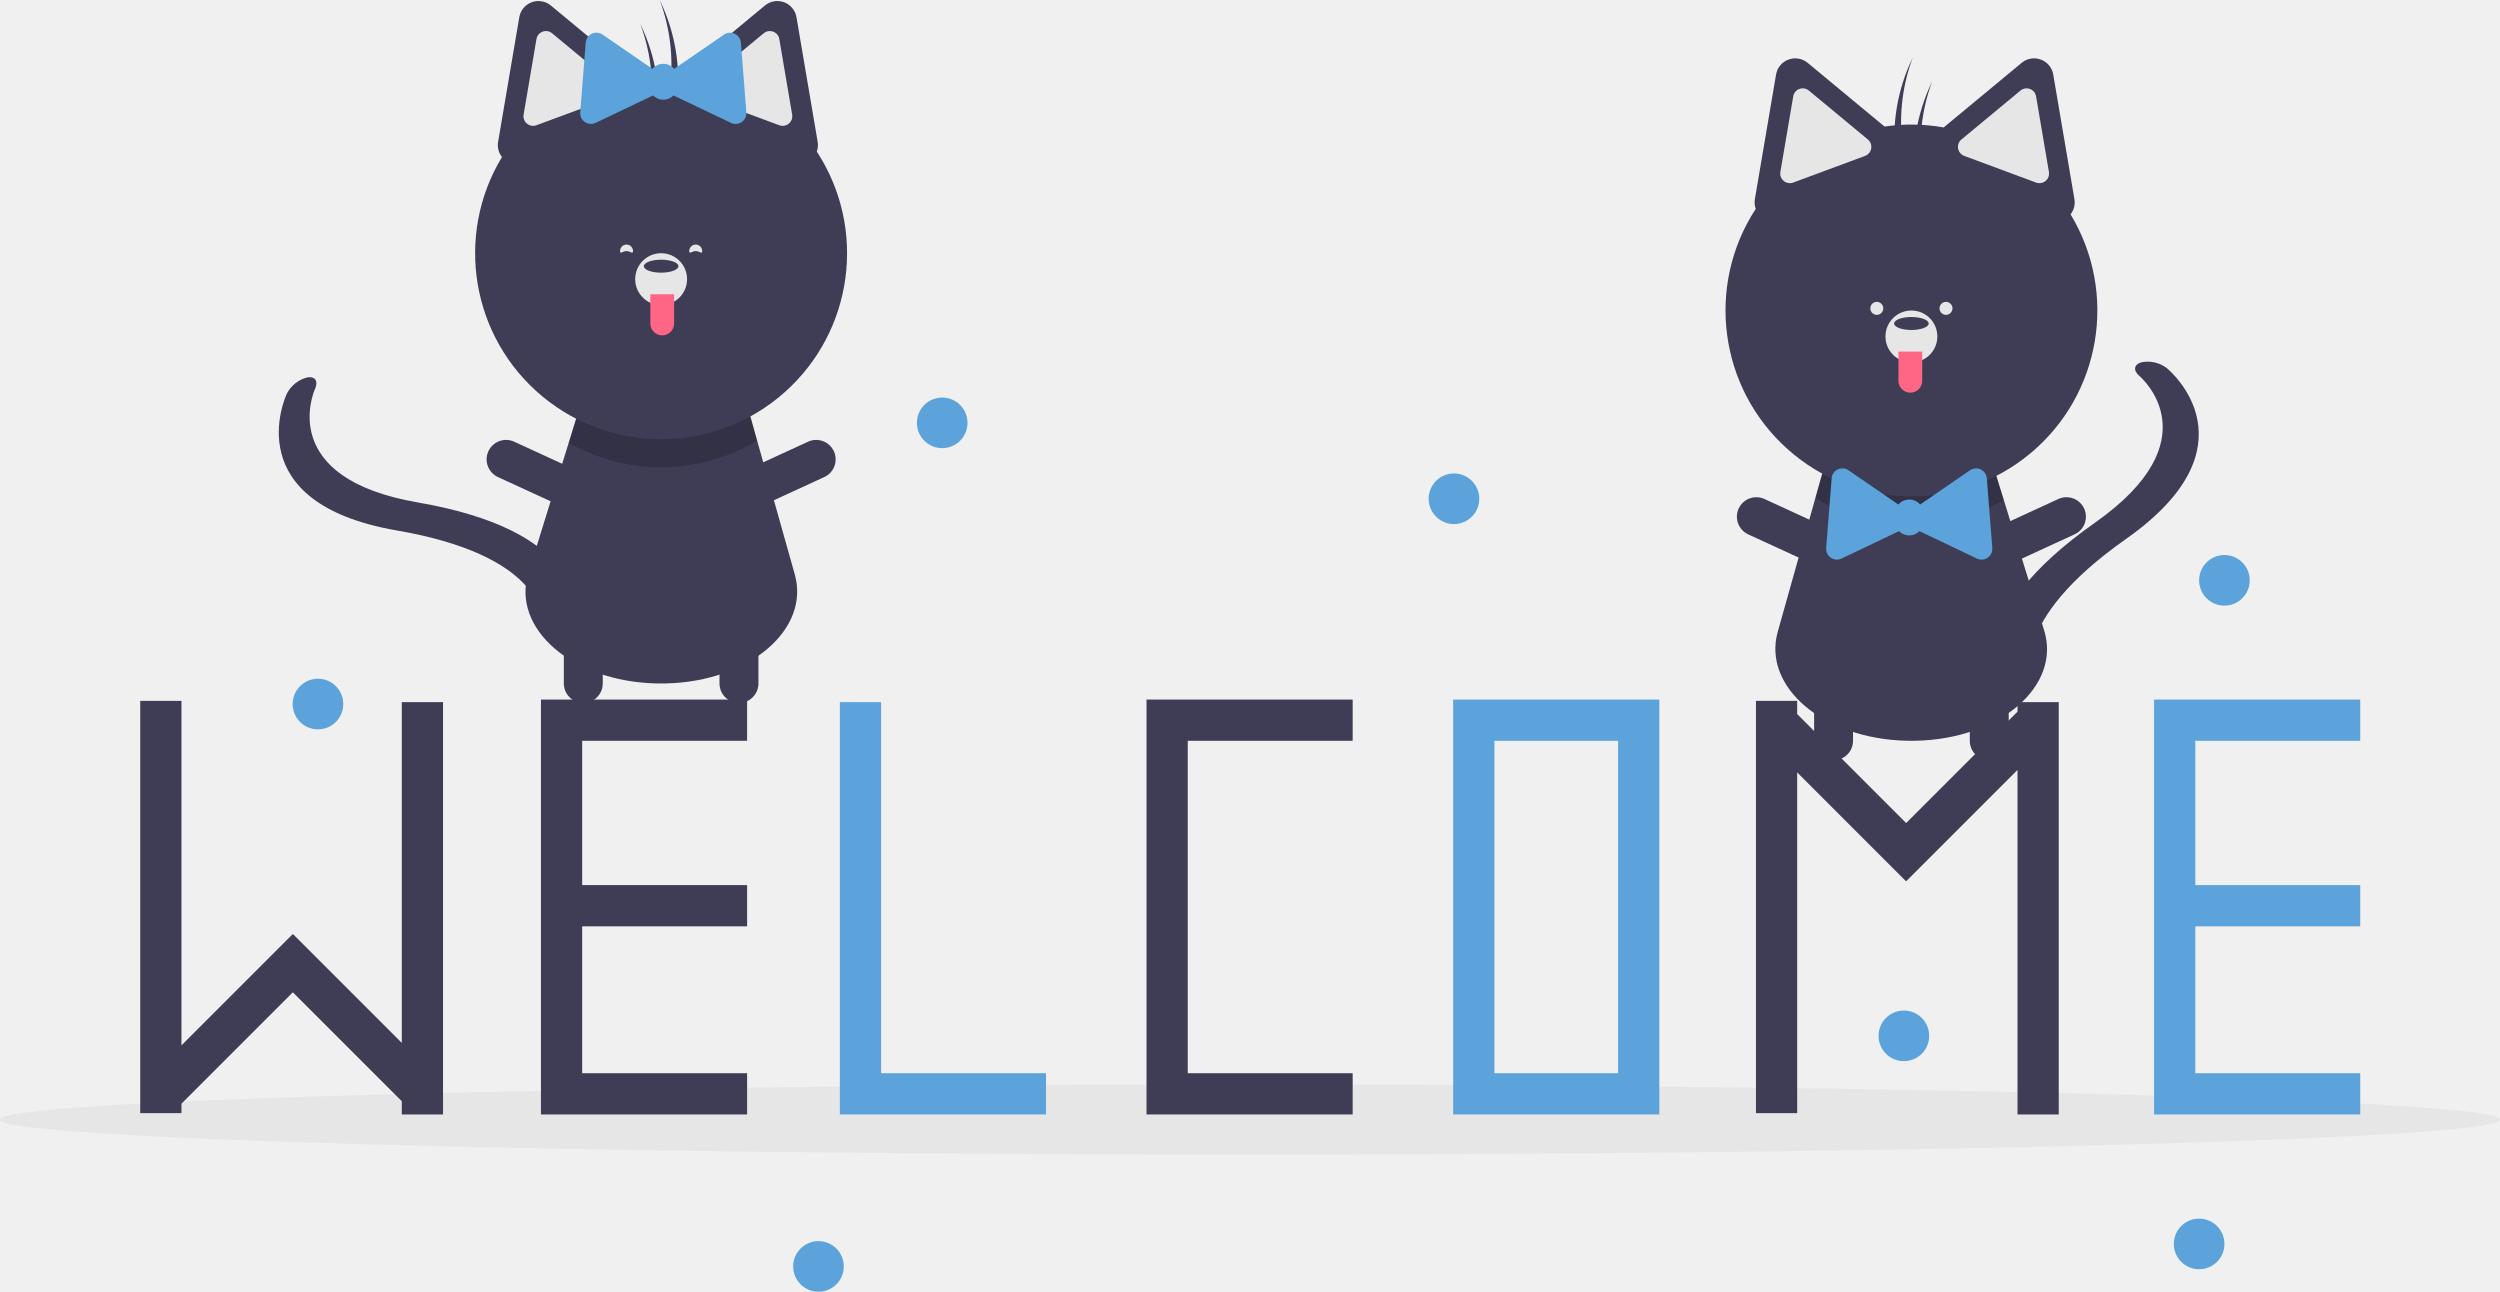
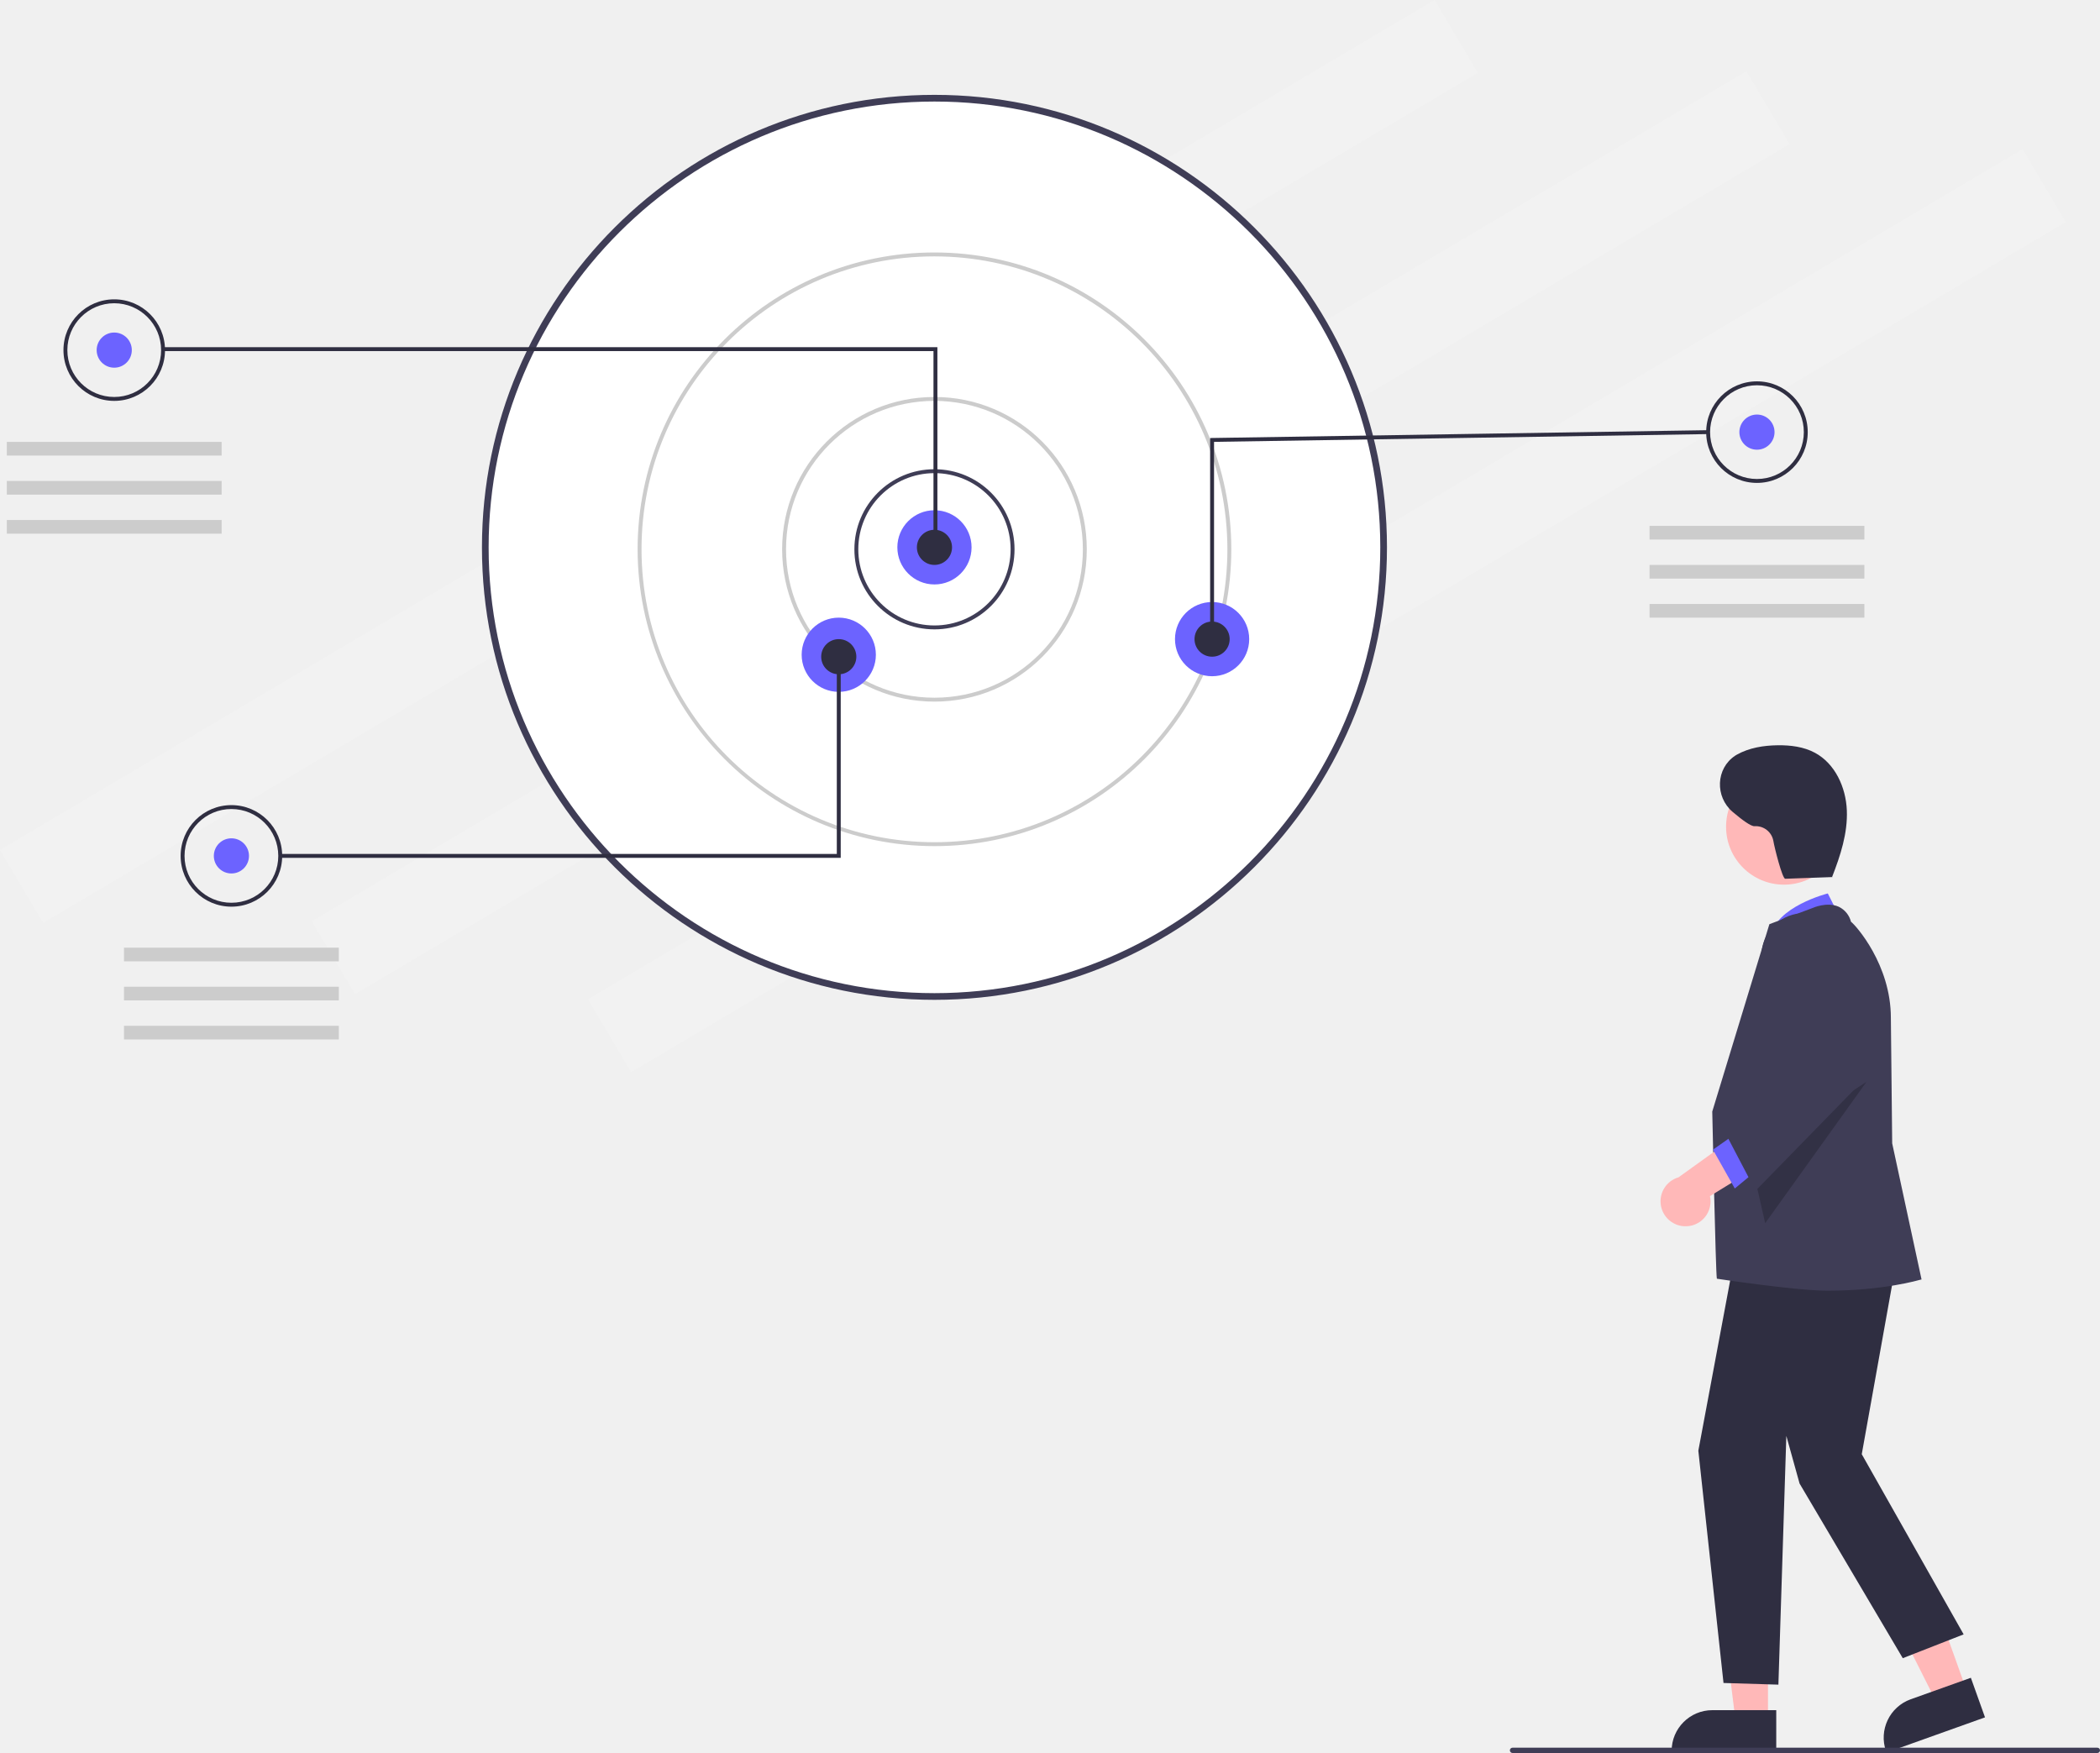
- <svg xmlns="http://www.w3.org/2000/svg" id="a767eac7-073f-42f5-be07-7b01228cc98c" data-name="Layer 1" width="889.076" height="459.38" viewBox="0 0 889.076 459.38">
-   <ellipse cx="444.538" cy="398.169" rx="444.538" ry="12.435" fill="#e6e6e6" />
-   <path d="M836.907,483.742c-.561.008-1.123.015-1.692.015s-1.13-.008-1.692-.015c-29.757-.677-51.326-19.269-45.836-38.777l13.387-47.589,3.383-12.041,59.976,1.023,3.645,11.78,14.348,46.366C888.502,464.119,866.934,483.065,836.907,483.742Z" transform="translate(-155.4622 -220.3102)" fill="#3f3d56" />
-   <path d="M868.079,398.137a66.201,66.201,0,0,1-67.004-.761l3.383-12.041,59.976,1.023Z" transform="translate(-155.4622 -220.3102)" opacity="0.2" />
-   <path d="M865.548,446.544c2.591-9.656,11.106-23.585,34.987-40.38,41.648-29.294,16.803-51.259,15.727-52.18-2.258-1.93-1.925-4.098.775-4.839a11.224,11.224,0,0,1,9.034,2.103c1.348,1.115,32.459,27.683-14.537,60.734-42.295,29.75-33.302,49.169-33.199,49.355,1.133,2.077-.684,3.739-4.063,3.716s-7.039-1.723-8.176-3.797C865.856,460.818,863.135,455.533,865.548,446.544Z" transform="translate(-155.4622 -220.3102)" fill="#3f3d56" />
-   <path d="M807.534,490.677a6.92,6.92,0,0,1-6.92-6.92V453.769a6.92,6.92,0,0,1,13.841,0v29.988A6.92,6.92,0,0,1,807.534,490.677Z" transform="translate(-155.4622 -220.3102)" fill="#3f3d56" />
-   <path d="M813.602,419.484a6.92,6.92,0,0,1-9.179,3.394l-27.243-12.534a6.92,6.92,0,0,1,5.785-12.574l27.243,12.534A6.92,6.92,0,0,1,813.602,419.484Z" transform="translate(-155.4622 -220.3102)" fill="#3f3d56" />
-   <path d="M856.829,419.484a6.92,6.92,0,0,0,9.179,3.394l27.243-12.534a6.92,6.92,0,0,0-5.785-12.574l-27.243,12.534A6.92,6.92,0,0,0,856.829,419.484Z" transform="translate(-155.4622 -220.3102)" fill="#3f3d56" />
-   <path d="M862.897,490.677a6.92,6.92,0,0,0,6.92-6.92V453.769a6.92,6.92,0,1,0-13.841,0v29.988A6.92,6.92,0,0,0,862.897,490.677Z" transform="translate(-155.4622 -220.3102)" fill="#3f3d56" />
-   <path d="M891.818,296.535a6.806,6.806,0,0,0,1.373-5.408l-3.766-22.157-3.766-22.157a6.913,6.913,0,0,0-11.226-4.164L857.127,256.988l-10.426,8.64a65.694,65.694,0,0,0-21.047-.317l-10.043-8.322-17.305-14.34a6.913,6.913,0,0,0-11.226,4.164l-3.766,22.157-3.766,22.157a6.844,6.844,0,0,0,.301,3.474,66.118,66.118,0,1,0,111.969,1.935Z" transform="translate(-155.4622 -220.3102)" fill="#3f3d56" />
-   <path d="M796.572,251.728a3.447,3.447,0,0,0-1.202.218,3.388,3.388,0,0,0-2.184,2.635L788.618,281.451a3.423,3.423,0,0,0,4.565,3.782l25.553-9.479a3.422,3.422,0,0,0,.993-5.844l-0-.001-20.985-17.39A3.392,3.392,0,0,0,796.572,251.728Z" transform="translate(-155.4622 -220.3102)" fill="#e6e6e6" />
-   <path d="M876.167,251.728a3.392,3.392,0,0,0-2.172.792l-20.986,17.391a3.422,3.422,0,0,0,.993,5.844l25.553,9.479a3.423,3.423,0,0,0,4.565-3.782l-4.567-26.87a3.388,3.388,0,0,0-2.184-2.635A3.447,3.447,0,0,0,876.167,251.728Z" transform="translate(-155.4622 -220.3102)" fill="#e6e6e6" />
-   <circle cx="679.753" cy="119.658" r="9.227" fill="#e6e6e6" />
-   <ellipse cx="679.753" cy="115.044" rx="6.151" ry="2.307" fill="#3f3d56" />
-   <path d="M675.14,125.04H683.598a0,0,0,0,1,0,0v10.38a4.229,4.229,0,0,1-4.229,4.229h0a4.229,4.229,0,0,1-4.229-4.229V125.04a0,0,0,0,1,0,0Z" fill="#ff6584" />
-   <path d="M835.729,240.69c-.444.92-.874,1.849-1.279,2.798a65.818,65.818,0,0,0-4.651,35.344c.866-1.256,1.776-2.565,2.701-3.888A65.775,65.775,0,0,1,835.729,240.69Z" transform="translate(-155.4622 -220.3102)" fill="#3f3d56" />
-   <path d="M842.649,249.148c-.444.92-.874,1.849-1.279,2.798A65.818,65.818,0,0,0,836.719,287.29c.866-1.256,1.776-2.565,2.701-3.888A65.775,65.775,0,0,1,842.649,249.148Z" transform="translate(-155.4622 -220.3102)" fill="#3f3d56" />
-   <path d="M863.985,415.199l-.975-12.398-.975-12.398a3.825,3.825,0,0,0-5.98-2.853l-10.25,7.043-7.485,5.143a5.095,5.095,0,0,0-7.749,0l-7.485-5.143L812.838,387.55a3.825,3.825,0,0,0-5.98,2.853l-.975,12.398-.975,12.398a3.825,3.825,0,0,0,5.461,3.752l11.224-5.355,9.223-4.4a5.101,5.101,0,0,0,7.262,0l9.223,4.4,11.224,5.355A3.825,3.825,0,0,0,863.985,415.199Z" transform="translate(-155.4622 -220.3102)" fill="#5ba3da" />
-   <circle cx="667.451" cy="109.662" r="2.307" fill="#e6e6e6" />
-   <circle cx="692.056" cy="109.662" r="2.307" fill="#e6e6e6" />
-   <path d="M388.888,463.362c.561.008,1.123.015,1.692.015s1.13-.008,1.692-.015c29.757-.677,51.326-19.269,45.836-38.777l-13.387-47.589L421.336,364.955l-59.976,1.023-3.645,11.78-14.348,46.366C337.293,443.739,358.861,462.685,388.888,463.362Z" transform="translate(-155.4622 -220.3102)" fill="#3f3d56" />
-   <path d="M357.715,377.758a66.201,66.201,0,0,0,67.004-.761L421.336,364.955l-59.976,1.023Z" transform="translate(-155.4622 -220.3102)" opacity="0.2" />
-   <path d="M352.962,420.524c-6.473-7.619-20.13-16.565-48.9-21.526-50.177-8.656-37.121-39.139-36.542-40.432,1.215-2.711-.014-4.527-2.771-4.041a11.224,11.224,0,0,0-7.266,5.766c-.741,1.585-17.492,38.91,39.127,48.673,50.957,8.79,51.139,30.19,51.125,30.403-.136,2.362,2.218,3.087,5.263,1.62s5.625-4.569,5.765-6.931C358.791,433.557,358.99,427.616,352.962,420.524Z" transform="translate(-155.4622 -220.3102)" fill="#3f3d56" />
-   <path d="M418.261,470.298a6.92,6.92,0,0,0,6.92-6.92V433.389a6.92,6.92,0,0,0-13.841,0v29.988A6.92,6.92,0,0,0,418.261,470.298Z" transform="translate(-155.4622 -220.3102)" fill="#3f3d56" />
-   <path d="M412.193,399.105a6.92,6.92,0,0,0,9.179,3.394l27.243-12.534a6.92,6.92,0,1,0-5.785-12.574l-27.243,12.534A6.92,6.92,0,0,0,412.193,399.105Z" transform="translate(-155.4622 -220.3102)" fill="#3f3d56" />
-   <path d="M368.966,399.105a6.92,6.92,0,0,1-9.179,3.394l-27.243-12.534a6.92,6.92,0,1,1,5.785-12.574l27.243,12.534A6.92,6.92,0,0,1,368.966,399.105Z" transform="translate(-155.4622 -220.3102)" fill="#3f3d56" />
-   <path d="M362.898,470.298a6.92,6.92,0,0,1-6.92-6.92V433.389a6.92,6.92,0,0,1,13.841,0v29.988A6.92,6.92,0,0,1,362.898,470.298Z" transform="translate(-155.4622 -220.3102)" fill="#3f3d56" />
-   <path d="M445.947,274.221a6.844,6.844,0,0,0,.301-3.474l-3.766-22.157-3.766-22.157a6.913,6.913,0,0,0-11.226-4.164l-17.305,14.34L400.141,244.931a65.694,65.694,0,0,0-21.047.317l-10.426-8.64-17.305-14.34a6.913,6.913,0,0,0-11.226,4.164L336.37,248.59l-3.766,22.157a6.806,6.806,0,0,0,1.373,5.408,66.137,66.137,0,1,0,111.969-1.935Z" transform="translate(-155.4622 -220.3102)" fill="#3f3d56" />
-   <path d="M427.051,232.14,406.066,249.53l-0.0.001a3.422,3.422,0,0,0,.993,5.844l25.553,9.479a3.423,3.423,0,0,0,4.565-3.782l-4.567-26.87a3.388,3.388,0,0,0-2.184-2.635,3.447,3.447,0,0,0-1.202-.218A3.392,3.392,0,0,0,427.051,232.14Z" transform="translate(-155.4622 -220.3102)" fill="#e6e6e6" />
-   <path d="M348.427,231.566a3.388,3.388,0,0,0-2.184,2.635l-4.567,26.87a3.423,3.423,0,0,0,4.565,3.782l25.553-9.479a3.422,3.422,0,0,0,.993-5.844l-20.986-17.391a3.392,3.392,0,0,0-2.172-.792A3.447,3.447,0,0,0,348.427,231.566Z" transform="translate(-155.4622 -220.3102)" fill="#e6e6e6" />
-   <circle cx="235.117" cy="99.278" r="9.227" fill="#e6e6e6" />
-   <ellipse cx="235.117" cy="94.665" rx="6.151" ry="2.307" fill="#3f3d56" />
-   <path d="M390.964,324.971h0A4.229,4.229,0,0,1,395.193,329.2v10.38a0,0,0,0,1,0,0h-8.458a0,0,0,0,1,0,0V329.2A4.229,4.229,0,0,1,390.964,324.971Z" transform="translate(626.4652 444.2411) rotate(-180)" fill="#ff6584" />
-   <path d="M390.066,220.31c.444.92.874,1.849,1.279,2.798a65.818,65.818,0,0,1,4.651,35.344c-.866-1.256-1.776-2.565-2.701-3.888A65.775,65.775,0,0,0,390.066,220.31Z" transform="translate(-155.4622 -220.3102)" fill="#3f3d56" />
-   <path d="M383.146,228.768c.444.92.874,1.849,1.279,2.798a65.818,65.818,0,0,1,4.651,35.344c-.866-1.256-1.776-2.565-2.701-3.888A65.775,65.775,0,0,0,383.146,228.768Z" transform="translate(-155.4622 -220.3102)" fill="#3f3d56" />
-   <path d="M361.81,260.258l.975-12.398.975-12.398a3.825,3.825,0,0,1,5.98-2.853l10.25,7.043,7.485,5.143a5.095,5.095,0,0,1,7.749,0l7.485-5.143,10.25-7.043a3.825,3.825,0,0,1,5.98,2.853l.975,12.398.975,12.398a3.825,3.825,0,0,1-5.461,3.752L404.202,258.655l-9.223-4.4a5.101,5.101,0,0,1-7.262,0l-9.223,4.4L367.27,264.01A3.825,3.825,0,0,1,361.81,260.258Z" transform="translate(-155.4622 -220.3102)" fill="#5ba3da" />
-   <path d="M400.575,309.592c0,1.274,1.033,0,2.307,0s2.307,1.274,2.307,0a2.307,2.307,0,0,0-4.614,0Z" transform="translate(-155.4622 -220.3102)" fill="#e6e6e6" />
-   <path d="M380.583,309.592c0,1.274-1.033,0-2.307,0s-2.307,1.274-2.307,0a2.307,2.307,0,0,1,4.614,0Z" transform="translate(-155.4622 -220.3102)" fill="#e6e6e6" />
-   <polygon points="481.05 263.451 481.05 248.788 407.736 248.788 407.736 249.705 407.736 263.451 407.736 381.67 407.736 396.333 422.399 396.333 481.05 396.333 481.05 381.67 422.399 381.67 422.399 263.451 481.05 263.451" fill="#3f3d56" />
-   <path d="M672.253,469.099V616.643h73.314V469.099Zm58.651,132.882h-43.988V483.761h43.988Z" transform="translate(-155.4622 -220.3102)" fill="#5ba3da" />
-   <polygon points="313.344 381.67 313.344 249.705 298.681 249.705 298.681 381.67 298.681 396.333 313.344 396.333 371.995 396.333 371.995 381.67 313.344 381.67" fill="#5ba3da" />
-   <polygon points="265.69 263.451 265.69 248.788 192.376 248.788 192.376 249.705 192.376 263.451 192.376 314.771 192.376 329.434 192.376 381.67 192.376 396.333 207.039 396.333 265.69 396.333 265.69 381.67 207.039 381.67 207.039 329.434 265.69 329.434 265.69 314.771 207.039 314.771 207.039 263.451 265.69 263.451" fill="#3f3d56" />
-   <polygon points="839.372 263.451 839.372 248.788 766.058 248.788 766.058 249.705 766.058 263.451 766.058 314.771 766.058 329.434 766.058 381.67 766.058 396.333 780.721 396.333 839.372 396.333 839.372 381.67 780.721 381.67 780.721 329.434 839.372 329.434 839.372 314.771 780.721 314.771 780.721 263.451 839.372 263.451" fill="#5ba3da" />
-   <polygon points="142.889 249.705 142.889 370.89 104.228 332.23 104.14 332.319 104.058 332.237 64.535 371.76 64.535 249.247 49.872 249.247 49.872 395.875 64.535 395.875 64.535 392.496 104.147 352.884 142.889 391.627 142.889 396.333 157.552 396.333 157.552 249.705 142.889 249.705" fill="#3f3d56" />
-   <polygon points="717.488 249.705 717.488 253.083 677.876 292.695 639.133 253.953 639.133 249.247 624.47 249.247 624.47 395.875 639.133 395.875 639.133 274.689 677.794 313.35 677.883 313.261 677.964 313.342 717.488 273.819 717.488 396.333 732.15 396.333 732.15 249.705 717.488 249.705" fill="#3f3d56" />
-   <circle cx="335.076" cy="150.38" r="9" fill="#5ba3da" />
-   <circle cx="113.076" cy="250.38" r="9" fill="#5ba3da" />
-   <circle cx="291.076" cy="450.38" r="9" fill="#5ba3da" />
-   <circle cx="517.076" cy="177.38" r="9" fill="#5ba3da" />
-   <circle cx="782.076" cy="442.38" r="9" fill="#5ba3da" />
-   <circle cx="791.076" cy="206.38" r="9" fill="#5ba3da" />
-   <circle cx="677.076" cy="368.38" r="9" fill="#5ba3da" />
+ <svg xmlns="http://www.w3.org/2000/svg" id="b9b061f4-2238-46cf-9cbb-0fa8bffbec0a" data-name="Layer 1" width="793.563" height="662.464" viewBox="0 0 793.563 662.464">
+   <rect x="167.355" y="277.158" width="630.166" height="31.983" transform="translate(-285.266 168.1218) rotate(-30.64932)" fill="#f2f2f2" />
+   <rect x="285.186" y="304.091" width="630.166" height="31.983" transform="translate(-282.5352 231.9526) rotate(-30.64932)" fill="#f2f2f2" />
+   <rect x="389.551" y="333.549" width="630.166" height="31.983" transform="translate(-282.9729 289.2711) rotate(-30.64932)" fill="#f2f2f2" />
+   <circle cx="353.12" cy="206.844" r="169.736" fill="#fff" />
+   <path d="M385.341,325.612c0-94.289,76.709-170.998,170.998-170.998s170.998,76.71,170.998,170.998S650.628,496.61,556.339,496.61,385.341,419.9,385.341,325.612Zm2.525,0c0,92.896,75.577,168.473,168.473,168.473s168.473-75.577,168.473-168.473S649.235,157.139,556.339,157.139,387.866,232.716,387.866,325.612Z" transform="translate(-203.2186 -118.7682)" fill="#3f3d56" />
+   <path d="M526.082,326.35v0A30.257,30.257,0,1,1,556.339,356.607,30.257,30.257,0,0,1,526.082,326.35Zm30.257-28.781a28.814,28.814,0,0,0-28.781,28.781v0a28.781,28.781,0,1,0,28.781-28.781Z" transform="translate(-203.2186 -118.7682)" fill="#3f3d56" style="isolation:isolate" />
+   <path d="M498.776,326.35v0a57.563,57.563,0,1,1,57.563,57.563A57.563,57.563,0,0,1,498.776,326.35Zm57.563-56.087a56.087,56.087,0,1,0,56.087,56.087,56.15,56.15,0,0,0-56.087-56.087Z" transform="translate(-203.2186 -118.7682)" fill="#ccc" style="isolation:isolate" />
+   <path d="M444.166,326.35A112.173,112.173,0,1,1,556.339,438.523,112.3,112.3,0,0,1,444.166,326.35ZM556.339,215.653A110.697,110.697,0,1,0,667.036,326.35,110.823,110.823,0,0,0,556.339,215.653Z" transform="translate(-203.2186 -118.7682)" fill="#ccc" style="isolation:isolate" />
+   <circle cx="353.12" cy="206.844" r="14.022" fill="#6c63ff" style="isolation:isolate" />
+   <circle cx="316.959" cy="247.433" r="14.022" fill="#6c63ff" style="isolation:isolate" />
+   <circle cx="458.035" cy="241.529" r="14.022" fill="#6c63ff" style="isolation:isolate" />
+   <circle cx="353.12" cy="206.844" r="6.642" fill="#2f2e41" />
+   <circle cx="458.035" cy="241.529" r="6.642" fill="#2f2e41" />
+   <circle cx="316.959" cy="248.171" r="6.642" fill="#2f2e41" />
+   <circle cx="43.168" cy="132.308" r="6.642" fill="#6c63ff" />
+   <polygon points="352.751 132.677 61.248 132.677 61.248 131.201 354.228 131.201 354.228 207.212 352.751 207.212 352.751 132.677" fill="#2f2e41" />
+   <path d="M227.199,251.076a19.188,19.188,0,1,1,19.188,19.188A19.188,19.188,0,0,1,227.199,251.076Zm19.188-17.712a17.712,17.712,0,1,0,17.712,17.712,17.732,17.732,0,0,0-17.712-17.712Z" transform="translate(-203.2186 -118.7682)" fill="#2f2e41" />
+   <circle cx="87.447" cy="323.445" r="6.642" fill="#6c63ff" />
+   <path d="M271.478,442.213h0a19.188,19.188,0,1,1,19.188,19.188A19.188,19.188,0,0,1,271.478,442.213Zm19.188-17.712a17.712,17.712,0,1,0,17.712,17.712,17.732,17.732,0,0,0-17.712-17.712Z" transform="translate(-203.2186 -118.7682)" fill="#2f2e41" />
+   <circle cx="663.932" cy="163.303" r="6.642" fill="#6c63ff" />
+   <path d="M847.963,282.071a19.188,19.188,0,1,1,19.188,19.188A19.188,19.188,0,0,1,847.963,282.071Zm19.188-17.712a17.732,17.732,0,0,0-17.712,17.712v0a17.712,17.712,0,1,0,17.712-17.712Z" transform="translate(-203.2186 -118.7682)" fill="#2f2e41" />
+   <polygon points="457.297 165.528 645.471 162.565 645.494 164.04 458.773 166.981 458.773 241.529 457.297 241.529 457.297 165.528" fill="#2f2e41" />
+   <polygon points="105.897 322.707 316.221 322.707 316.221 248.171 317.697 248.171 317.697 324.182 105.897 324.182 105.897 322.707" fill="#2f2e41" />
+   <rect x="2.579" y="166.993" width="81.178" height="5.166" fill="#ccc" />
+   <rect x="2.579" y="181.752" width="81.178" height="5.166" fill="#ccc" />
+   <rect x="2.579" y="196.512" width="81.178" height="5.166" fill="#ccc" />
+   <rect x="46.858" y="358.13" width="81.178" height="5.166" fill="#ccc" />
+   <rect x="46.858" y="372.889" width="81.178" height="5.166" fill="#ccc" />
+   <rect x="46.858" y="387.649" width="81.178" height="5.166" fill="#ccc" />
+   <rect x="623.343" y="198.726" width="81.178" height="5.166" fill="#ccc" />
+   <rect x="623.343" y="213.485" width="81.178" height="5.166" fill="#ccc" />
+   <rect x="623.343" y="228.245" width="81.178" height="5.166" fill="#ccc" />
+   <polygon points="743.166 638.861 731.622 642.987 710.214 600.421 727.253 594.332 743.166 638.861" fill="#ffb8b8" />
+   <path d="M916.104,781.071l-.168-.471a15.405,15.405,0,0,1,9.311-19.667l22.736-8.125,5.347,14.96Z" transform="translate(-203.2186 -118.7682)" fill="#2f2e41" />
+   <polygon points="668.095 650.28 655.835 650.279 650.003 602.991 668.097 602.992 668.095 650.28" fill="#ffb8b8" />
+   <path d="M874.44,780.932l-39.531-.001v-.5a15.386,15.386,0,0,1,15.387-15.386h.001l24.144.001Z" transform="translate(-203.2186 -118.7682)" fill="#2f2e41" />
+   <path d="M899.254,466.938l-5.332-10.535s-19.863,4.976-21.668,16.488Z" transform="translate(-203.2186 -118.7682)" fill="#6c63ff" />
+   <polygon points="718.035 468.635 703.535 549.548 742.035 617.635 719.035 626.635 680.035 560.635 675.035 542.635 672.035 636.635 651.292 636.005 641.781 548.232 657.035 466.635 718.035 468.635" fill="#2f2e41" />
+   <path d="M852,602c-.45-2.004-1.741-63.173-1.741-63.173s21.325-70.009,21.521-70.584l.076-.225,16.191-6.07c.227-.104,5.621-2.507,10.036-.504a8.651,8.651,0,0,1,4.601,5.654c1.836,1.368,15.07,16.192,15.07,36.3l.5,47.449,11.095,51.44-.49.104c-.303.064-13.827,4.139-35.128,4.139C881.894,606.531,852,602,852,602Z" transform="translate(-203.2186 -118.7682)" fill="#3f3d56" />
+   <circle cx="674.143" cy="312.435" r="21.883" fill="#ffb8b8" />
+   <polygon points="705.318 408.841 667.035 462.257 661.381 437.312 705.318 408.841" opacity="0.2" />
+   <path d="M840.59,582.177a9.391,9.391,0,0,0,8.799-11.398l28.446-17.449L862.128,545.981l-24.605,17.697a9.442,9.442,0,0,0,3.067,18.499Z" transform="translate(-203.2186 -118.7682)" fill="#ffb8b8" />
+   <polygon points="657.035 427.635 647.292 434.462 655.555 449.135 667.035 439.635 657.035 427.635" fill="#6c63ff" />
+   <path d="M855.153,546.834l22.917-26.563-8.78-36.639a16.031,16.031,0,0,1,29.705-11.336l.199.371,8.091,54.408-40.654,41.671Z" transform="translate(-203.2186 -118.7682)" fill="#3f3d56" />
+   <path d="M896.001,450.202l-18.163.652c-1.107.04-4.112-11.909-4.505-14.387a6.765,6.765,0,0,0-7.057-5.473c-1.36.128-4.788-2.412-8.326-5.419-6.717-5.71-6.367-16.435,1.011-21.26q.302-.198.594-.361c4.655-2.605,10.1-3.48,15.433-3.547,4.835-.06,9.807.548,14.067,2.837,7.637,4.103,11.701,13.069,12.058,21.73s-2.42,17.131-5.571,25.207" transform="translate(-203.2186 -118.7682)" fill="#2f2e41" />
+   <path d="M995.781,781.232h-221a1,1,0,0,1,0-2h221a1,1,0,0,1,0,2Z" transform="translate(-203.2186 -118.7682)" fill="#3f3d56" />
</svg>
